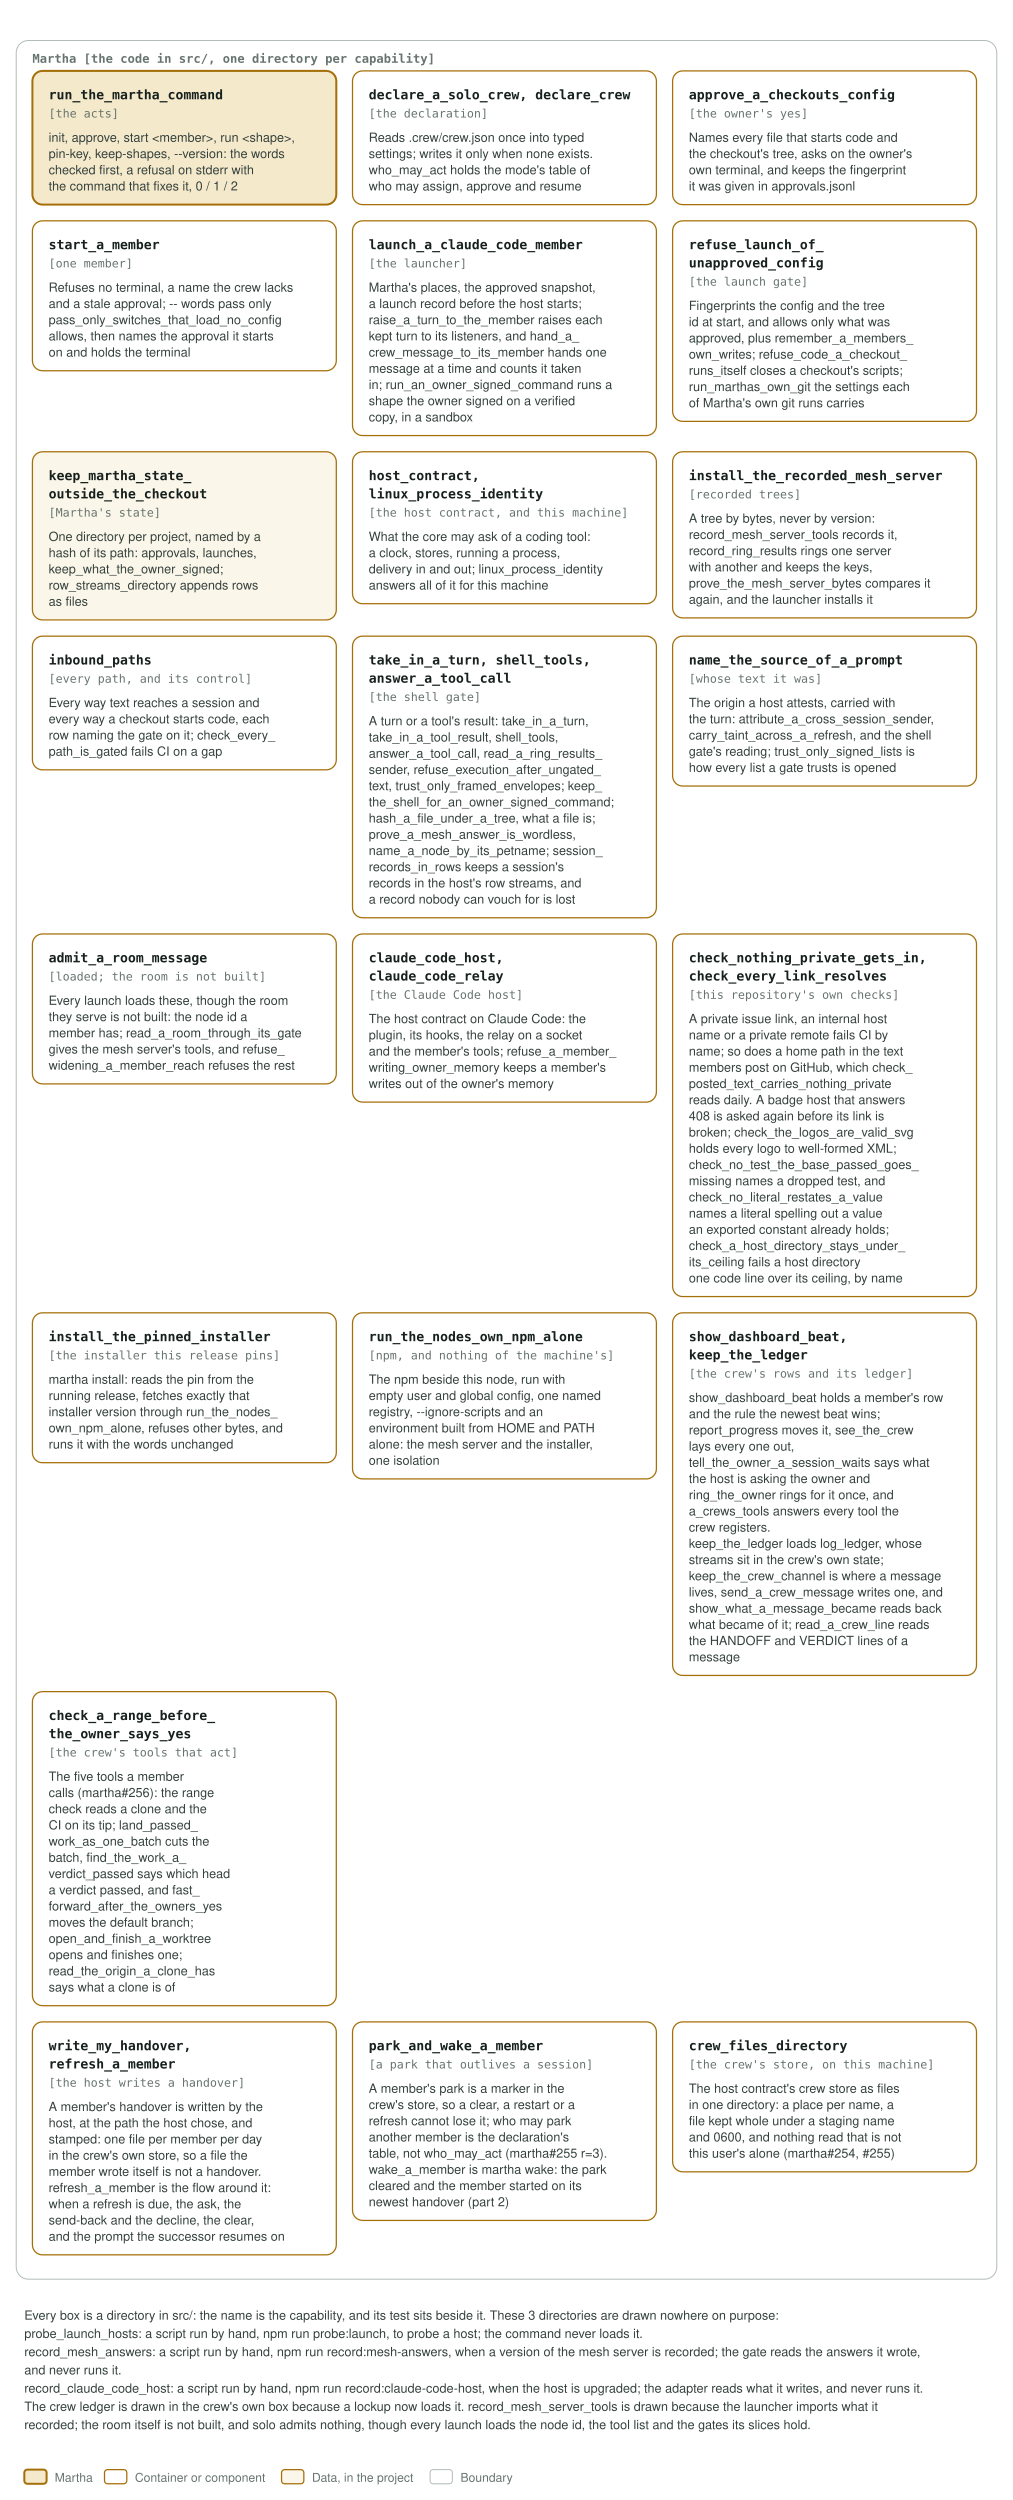
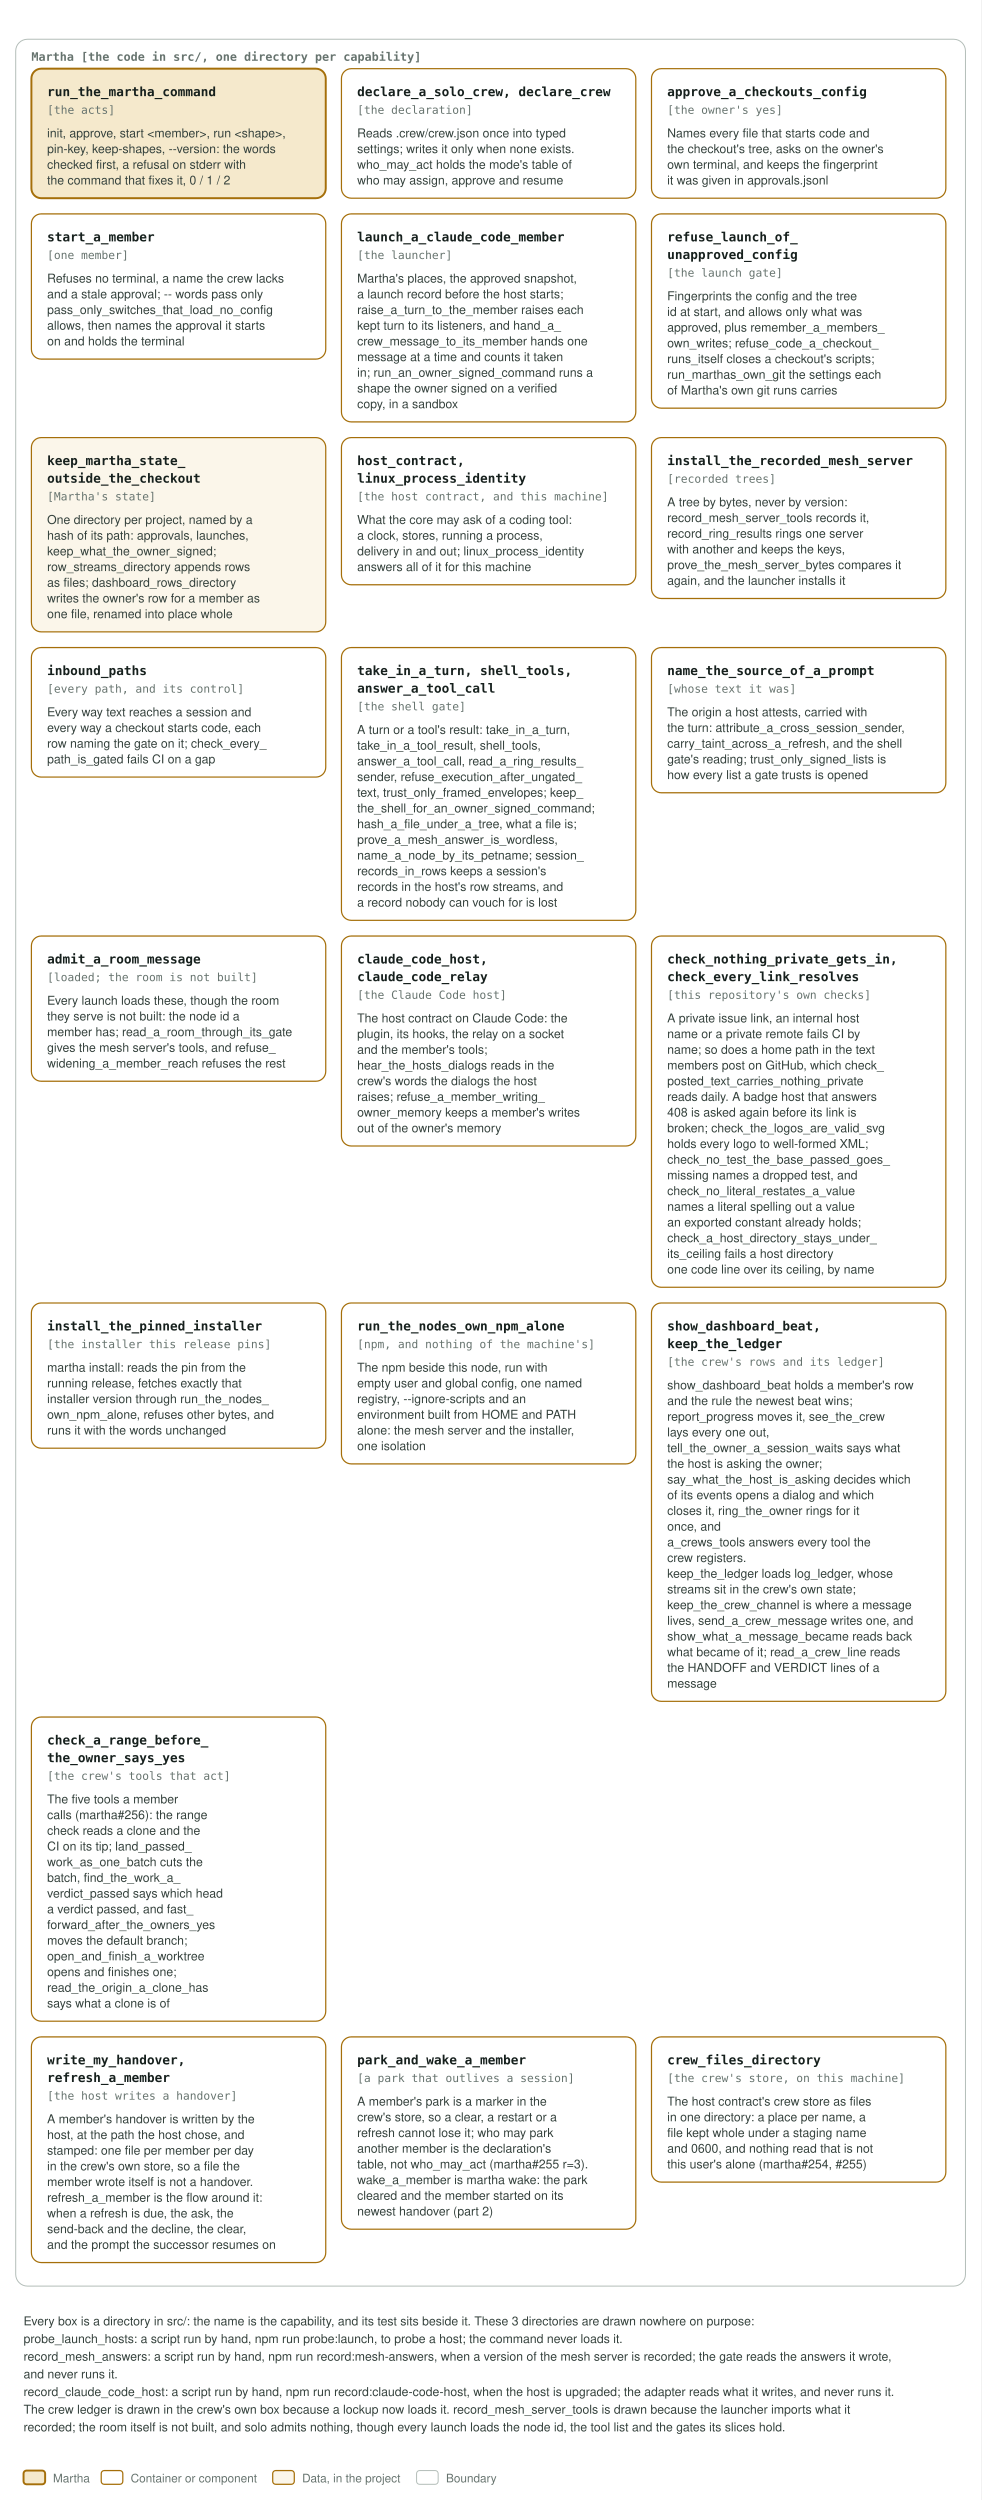
- <svg xmlns="http://www.w3.org/2000/svg" viewBox="0 0 1000 2468" role="img" aria-label="Martha components">
+ <svg xmlns="http://www.w3.org/2000/svg" viewBox="0 0 1000 2548" role="img" aria-label="Martha components">
  <style>
.t-name { font-family: "Atkinson Hyperlegible", "Segoe UI", system-ui, -apple-system, Helvetica, Arial, sans-serif; font-size: 15px; font-weight: 700; }
.t-desc { font-family: "Atkinson Hyperlegible", "Segoe UI", system-ui, -apple-system, Helvetica, Arial, sans-serif; font-size: 12.5px; }
.t-rel { font-family: "Atkinson Hyperlegible", "Segoe UI", system-ui, -apple-system, Helvetica, Arial, sans-serif; font-size: 11.5px; paint-order: stroke; stroke-width: 4px; stroke-linejoin: round; }
.t-code { font-family: "JetBrains Mono", ui-monospace, Menlo, Consolas, monospace; font-size: 13px; font-weight: 600; }
.t-type { font-family: "JetBrains Mono", ui-monospace, Menlo, Consolas, monospace; font-size: 11.5px; }
.t-bound { font-family: "JetBrains Mono", ui-monospace, Menlo, Consolas, monospace; font-size: 12px; font-weight: 600; }
.t-leg { font-family: "Atkinson Hyperlegible", "Segoe UI", system-ui, -apple-system, Helvetica, Arial, sans-serif; font-size: 12px; }
.edge { fill: none; stroke-width: 1.25; }
.edge-team { fill: none; stroke-width: 1.25; stroke-dasharray: 5 4; }
.bg { fill: #FFFFFF; }
.b-sys { fill: #F5E9CC; stroke: #A56F0A; stroke-width: 2; }
.b-per { fill: #E3EBF2; stroke: #3B5B7A; stroke-width: 1.25; }
.b-mac { fill: #E6E4EE; stroke: #5E5A78; stroke-width: 1.25; stroke-dasharray: 5 4; }
.b-ext { fill: #ECEFED; stroke: #8A9791; stroke-width: 1.25; }
.b-cmp { fill: #FFFFFF; stroke: #A56F0A; stroke-width: 1.25; }
.b-dat { fill: #FBF6EA; stroke: #A56F0A; stroke-width: 1.25; }
.b-team { fill: #FFFFFF; stroke: #5E5A78; stroke-width: 1.25; stroke-dasharray: 5 4; }
.b-later { fill: #F3F4F3; stroke: #8A9791; stroke-width: 1.25; stroke-dasharray: 5 4; }
.bound { fill: none; stroke: #B3BDB8; stroke-width: 1; }
.head { fill: #3B5B7A; }
.t-name, .t-code { fill: #16201D; }
.t-type, .t-bound, .t-leg { fill: #66736E; }
.t-desc { fill: #34413C; }
.t-rel { fill: #66736E; stroke: #FFFFFF; }
.edge, .edge-team { stroke: #8A9791; }
.arrowhead { fill: #8A9791; }
@media (prefers-color-scheme: dark) {
.bg { fill: #171F1C; }
.b-sys { fill: #3A2E13; stroke: #E3AA3C; }
.b-per { fill: #1D2A36; stroke: #8EB4D8; }
.b-mac { fill: #26243A; stroke: #A9A4C8; }
.b-ext { fill: #1C2421; stroke: #7D8B85; }
.b-cmp { fill: #171F1C; stroke: #E3AA3C; }
.b-dat { fill: #2A2414; stroke: #E3AA3C; }
.b-team { fill: #171F1C; stroke: #A9A4C8; }
.b-later { fill: #1C2421; stroke: #7D8B85; }
.bound { stroke: #4A5752; }
.head { fill: #8EB4D8; }
.t-name, .t-code { fill: #E6ECE9; }
.t-type, .t-bound, .t-leg { fill: #93A09A; }
.t-desc { fill: #C3CDC8; }
.t-rel { fill: #93A09A; stroke: #171F1C; }
.edge, .edge-team { stroke: #7D8B85; }
.arrowhead { fill: #7D8B85; }
}
</style>
  <defs>
    <marker id="a" viewBox="0 0 10 10" refX="9" refY="5" markerWidth="7" markerHeight="7" orient="auto-start-reverse">
      <path class="arrowhead" d="M0 0L10 5L0 10z" />
    </marker>
  </defs>
-   <rect class="bg" x="0" y="0" width="1000" height="2468" />
+   <rect class="bg" x="0" y="0" width="1000" height="2548" />
  <rect class="b-sys" x="32" y="70" width="300" height="132" rx="10" />
  <text class="t-code" x="48" y="98">run_the_martha_command</text>
  <text class="t-type" x="48" y="116">[the acts]</text>
  <text class="t-desc" x="48" y="140">init, approve, start &lt;member&gt;, run &lt;shape&gt;,</text>
  <text class="t-desc" x="48" y="156">pin-key, keep-shapes, --version: the words</text>
  <text class="t-desc" x="48" y="172">checked first, a refusal on stderr with</text>
  <text class="t-desc" x="48" y="188">the command that fixes it, 0 / 1 / 2</text>
  <rect class="b-cmp" x="348" y="70" width="300" height="132" rx="10" />
  <text class="t-code" x="364" y="98">declare_a_solo_crew, declare_crew</text>
  <text class="t-type" x="364" y="116">[the declaration]</text>
  <text class="t-desc" x="364" y="140">Reads .crew/crew.json once into typed</text>
  <text class="t-desc" x="364" y="156">settings; writes it only when none exists.</text>
  <text class="t-desc" x="364" y="172">who_may_act holds the mode's table of</text>
  <text class="t-desc" x="364" y="188">who may assign, approve and resume</text>
  <rect class="b-cmp" x="664" y="70" width="300" height="132" rx="10" />
  <text class="t-code" x="680" y="98">approve_a_checkouts_config</text>
  <text class="t-type" x="680" y="116">[the owner's yes]</text>
  <text class="t-desc" x="680" y="140">Names every file that starts code and</text>
  <text class="t-desc" x="680" y="156">the checkout's tree, asks on the owner's</text>
  <text class="t-desc" x="680" y="172">own terminal, and keeps the fingerprint</text>
  <text class="t-desc" x="680" y="188">it was given in approvals.jsonl</text>
  <rect class="b-cmp" x="32" y="218" width="300" height="148" rx="10" />
  <text class="t-code" x="48" y="246">start_a_member</text>
  <text class="t-type" x="48" y="264">[one member]</text>
  <text class="t-desc" x="48" y="288">Refuses no terminal, a name the crew lacks</text>
  <text class="t-desc" x="48" y="304">and a stale approval; -- words pass only</text>
  <text class="t-desc" x="48" y="320">pass_only_switches_that_load_no_config</text>
  <text class="t-desc" x="48" y="336">allows, then names the approval it starts</text>
  <text class="t-desc" x="48" y="352">on and holds the terminal</text>
  <rect class="b-cmp" x="348" y="218" width="300" height="212" rx="10" />
  <text class="t-code" x="364" y="246">launch_a_claude_code_member</text>
  <text class="t-type" x="364" y="264">[the launcher]</text>
  <text class="t-desc" x="364" y="288">Martha's places, the approved snapshot,</text>
  <text class="t-desc" x="364" y="304">a launch record before the host starts;</text>
  <text class="t-desc" x="364" y="320">raise_a_turn_to_the_member raises each</text>
  <text class="t-desc" x="364" y="336">kept turn to its listeners, and hand_a_</text>
  <text class="t-desc" x="364" y="352">crew_message_to_its_member hands one</text>
  <text class="t-desc" x="364" y="368">message at a time and counts it taken</text>
  <text class="t-desc" x="364" y="384">in; run_an_owner_signed_command runs a</text>
  <text class="t-desc" x="364" y="400">shape the owner signed on a verified</text>
  <text class="t-desc" x="364" y="416">copy, in a sandbox</text>
  <rect class="b-cmp" x="664" y="218" width="300" height="198" rx="10" />
  <text class="t-code" x="680" y="246">refuse_launch_of_</text>
  <text class="t-code" x="680" y="264">unapproved_config</text>
  <text class="t-type" x="680" y="282">[the launch gate]</text>
  <text class="t-desc" x="680" y="306">Fingerprints the config and the tree</text>
  <text class="t-desc" x="680" y="322">id at start, and allows only what was</text>
  <text class="t-desc" x="680" y="338">approved, plus remember_a_members_</text>
  <text class="t-desc" x="680" y="354">own_writes; refuse_code_a_checkout_</text>
  <text class="t-desc" x="680" y="370">runs_itself closes a checkout's scripts;</text>
  <text class="t-desc" x="680" y="386">run_marthas_own_git the settings each</text>
  <text class="t-desc" x="680" y="402">of Martha's own git runs carries</text>
-   <rect class="b-dat" x="32" y="446" width="300" height="166" rx="10" />
+   <rect class="b-dat" x="32" y="446" width="300" height="198" rx="10" />
  <text class="t-code" x="48" y="474">keep_martha_state_</text>
  <text class="t-code" x="48" y="492">outside_the_checkout</text>
  <text class="t-type" x="48" y="510">[Martha's state]</text>
  <text class="t-desc" x="48" y="534">One directory per project, named by a</text>
  <text class="t-desc" x="48" y="550">hash of its path: approvals, launches,</text>
  <text class="t-desc" x="48" y="566">keep_what_the_owner_signed;</text>
  <text class="t-desc" x="48" y="582">row_streams_directory appends rows</text>
-   <text class="t-desc" x="48" y="598">as files</text>
+   <text class="t-desc" x="48" y="598">as files; dashboard_rows_directory</text>
+   <text class="t-desc" x="48" y="614">writes the owner's row for a member as</text>
+   <text class="t-desc" x="48" y="630">one file, renamed into place whole</text>
  <rect class="b-cmp" x="348" y="446" width="300" height="150" rx="10" />
  <text class="t-code" x="364" y="474">host_contract,</text>
  <text class="t-code" x="364" y="492">linux_process_identity</text>
  <text class="t-type" x="364" y="510">[the host contract, and this machine]</text>
  <text class="t-desc" x="364" y="534">What the core may ask of a coding tool:</text>
  <text class="t-desc" x="364" y="550">a clock, stores, running a process,</text>
  <text class="t-desc" x="364" y="566">delivery in and out; linux_process_identity</text>
  <text class="t-desc" x="364" y="582">answers all of it for this machine</text>
  <rect class="b-cmp" x="664" y="446" width="300" height="164" rx="10" />
  <text class="t-code" x="680" y="474">install_the_recorded_mesh_server</text>
  <text class="t-type" x="680" y="492">[recorded trees]</text>
  <text class="t-desc" x="680" y="516">A tree by bytes, never by version:</text>
  <text class="t-desc" x="680" y="532">record_mesh_server_tools records it,</text>
  <text class="t-desc" x="680" y="548">record_ring_results rings one server</text>
  <text class="t-desc" x="680" y="564">with another and keeps the keys,</text>
  <text class="t-desc" x="680" y="580">prove_the_mesh_server_bytes compares it</text>
  <text class="t-desc" x="680" y="596">again, and the launcher installs it</text>
-   <rect class="b-cmp" x="32" y="628" width="300" height="132" rx="10" />
-   <text class="t-code" x="48" y="656">inbound_paths</text>
-   <text class="t-type" x="48" y="674">[every path, and its control]</text>
-   <text class="t-desc" x="48" y="698">Every way text reaches a session and</text>
-   <text class="t-desc" x="48" y="714">every way a checkout starts code, each</text>
-   <text class="t-desc" x="48" y="730">row naming the gate on it; check_every_</text>
-   <text class="t-desc" x="48" y="746">path_is_gated fails CI on a gap</text>
-   <rect class="b-cmp" x="348" y="628" width="300" height="278" rx="10" />
-   <text class="t-code" x="364" y="656">take_in_a_turn, shell_tools,</text>
-   <text class="t-code" x="364" y="674">answer_a_tool_call</text>
-   <text class="t-type" x="364" y="692">[the shell gate]</text>
-   <text class="t-desc" x="364" y="716">A turn or a tool's result: take_in_a_turn,</text>
-   <text class="t-desc" x="364" y="732">take_in_a_tool_result, shell_tools,</text>
-   <text class="t-desc" x="364" y="748">answer_a_tool_call, read_a_ring_results_</text>
-   <text class="t-desc" x="364" y="764">sender, refuse_execution_after_ungated_</text>
-   <text class="t-desc" x="364" y="780">text, trust_only_framed_envelopes; keep_</text>
-   <text class="t-desc" x="364" y="796">the_shell_for_an_owner_signed_command;</text>
-   <text class="t-desc" x="364" y="812">hash_a_file_under_a_tree, what a file is;</text>
-   <text class="t-desc" x="364" y="828">prove_a_mesh_answer_is_wordless,</text>
-   <text class="t-desc" x="364" y="844">name_a_node_by_its_petname; session_</text>
-   <text class="t-desc" x="364" y="860">records_in_rows keeps a session's</text>
-   <text class="t-desc" x="364" y="876">records in the host's row streams, and</text>
-   <text class="t-desc" x="364" y="892">a record nobody can vouch for is lost</text>
-   <rect class="b-cmp" x="664" y="628" width="300" height="148" rx="10" />
-   <text class="t-code" x="680" y="656">name_the_source_of_a_prompt</text>
-   <text class="t-type" x="680" y="674">[whose text it was]</text>
-   <text class="t-desc" x="680" y="698">The origin a host attests, carried with</text>
-   <text class="t-desc" x="680" y="714">the turn: attribute_a_cross_session_sender,</text>
-   <text class="t-desc" x="680" y="730">carry_taint_across_a_refresh, and the shell</text>
-   <text class="t-desc" x="680" y="746">gate's reading; trust_only_signed_lists is</text>
-   <text class="t-desc" x="680" y="762">how every list a gate trusts is opened</text>
-   <rect class="b-cmp" x="32" y="922" width="300" height="148" rx="10" />
-   <text class="t-code" x="48" y="950">admit_a_room_message</text>
-   <text class="t-type" x="48" y="968">[loaded; the room is not built]</text>
-   <text class="t-desc" x="48" y="992">Every launch loads these, though the room</text>
-   <text class="t-desc" x="48" y="1008">they serve is not built: the node id a</text>
-   <text class="t-desc" x="48" y="1024">member has; read_a_room_through_its_gate</text>
-   <text class="t-desc" x="48" y="1040">gives the mesh server's tools, and refuse_</text>
-   <text class="t-desc" x="48" y="1056">widening_a_member_reach refuses the rest</text>
-   <rect class="b-cmp" x="348" y="922" width="300" height="166" rx="10" />
-   <text class="t-code" x="364" y="950">claude_code_host,</text>
-   <text class="t-code" x="364" y="968">claude_code_relay</text>
-   <text class="t-type" x="364" y="986">[the Claude Code host]</text>
-   <text class="t-desc" x="364" y="1010">The host contract on Claude Code: the</text>
-   <text class="t-desc" x="364" y="1026">plugin, its hooks, the relay on a socket</text>
-   <text class="t-desc" x="364" y="1042">and the member's tools; refuse_a_member_</text>
-   <text class="t-desc" x="364" y="1058">writing_owner_memory keeps a member's</text>
-   <text class="t-desc" x="364" y="1074">writes out of the owner's memory</text>
-   <rect class="b-cmp" x="664" y="922" width="300" height="358" rx="10" />
-   <text class="t-code" x="680" y="950">check_nothing_private_gets_in,</text>
-   <text class="t-code" x="680" y="968">check_every_link_resolves</text>
-   <text class="t-type" x="680" y="986">[this repository's own checks]</text>
-   <text class="t-desc" x="680" y="1010">A private issue link, an internal host</text>
-   <text class="t-desc" x="680" y="1026">name or a private remote fails CI by</text>
-   <text class="t-desc" x="680" y="1042">name; so does a home path in the text</text>
-   <text class="t-desc" x="680" y="1058">members post on GitHub, which check_</text>
-   <text class="t-desc" x="680" y="1074">posted_text_carries_nothing_private</text>
-   <text class="t-desc" x="680" y="1090">reads daily. A badge host that answers</text>
-   <text class="t-desc" x="680" y="1106">408 is asked again before its link is</text>
-   <text class="t-desc" x="680" y="1122">broken; check_the_logos_are_valid_svg</text>
-   <text class="t-desc" x="680" y="1138">holds every logo to well-formed XML;</text>
-   <text class="t-desc" x="680" y="1154">check_no_test_the_base_passed_goes_</text>
-   <text class="t-desc" x="680" y="1170">missing names a dropped test, and</text>
-   <text class="t-desc" x="680" y="1186">check_no_literal_restates_a_value</text>
-   <text class="t-desc" x="680" y="1202">names a literal spelling out a value</text>
-   <text class="t-desc" x="680" y="1218">an exported constant already holds;</text>
-   <text class="t-desc" x="680" y="1234">check_a_host_directory_stays_under_</text>
-   <text class="t-desc" x="680" y="1250">its_ceiling fails a host directory</text>
-   <text class="t-desc" x="680" y="1266">one code line over its ceiling, by name</text>
-   <rect class="b-cmp" x="32" y="1296" width="300" height="148" rx="10" />
-   <text class="t-code" x="48" y="1324">install_the_pinned_installer</text>
-   <text class="t-type" x="48" y="1342">[the installer this release pins]</text>
-   <text class="t-desc" x="48" y="1366">martha install: reads the pin from the</text>
-   <text class="t-desc" x="48" y="1382">running release, fetches exactly that</text>
-   <text class="t-desc" x="48" y="1398">installer version through run_the_nodes_</text>
-   <text class="t-desc" x="48" y="1414">own_npm_alone, refuses other bytes, and</text>
-   <text class="t-desc" x="48" y="1430">runs it with the words unchanged</text>
-   <rect class="b-cmp" x="348" y="1296" width="300" height="164" rx="10" />
-   <text class="t-code" x="364" y="1324">run_the_nodes_own_npm_alone</text>
-   <text class="t-type" x="364" y="1342">[npm, and nothing of the machine's]</text>
-   <text class="t-desc" x="364" y="1366">The npm beside this node, run with</text>
-   <text class="t-desc" x="364" y="1382">empty user and global config, one named</text>
-   <text class="t-desc" x="364" y="1398">registry, --ignore-scripts and an</text>
-   <text class="t-desc" x="364" y="1414">environment built from HOME and PATH</text>
-   <text class="t-desc" x="364" y="1430">alone: the mesh server and the installer,</text>
-   <text class="t-desc" x="364" y="1446">one isolation</text>
-   <rect class="b-cmp" x="664" y="1296" width="300" height="358" rx="10" />
-   <text class="t-code" x="680" y="1324">show_dashboard_beat,</text>
-   <text class="t-code" x="680" y="1342">keep_the_ledger</text>
-   <text class="t-type" x="680" y="1360">[the crew's rows and its ledger]</text>
-   <text class="t-desc" x="680" y="1384">show_dashboard_beat holds a member's row</text>
-   <text class="t-desc" x="680" y="1400">and the rule the newest beat wins;</text>
-   <text class="t-desc" x="680" y="1416">report_progress moves it, see_the_crew</text>
-   <text class="t-desc" x="680" y="1432">lays every one out,</text>
-   <text class="t-desc" x="680" y="1448">tell_the_owner_a_session_waits says what</text>
-   <text class="t-desc" x="680" y="1464">the host is asking the owner and</text>
-   <text class="t-desc" x="680" y="1480">ring_the_owner rings for it once, and</text>
-   <text class="t-desc" x="680" y="1496">a_crews_tools answers every tool the</text>
-   <text class="t-desc" x="680" y="1512">crew registers.</text>
-   <text class="t-desc" x="680" y="1528">keep_the_ledger loads log_ledger, whose</text>
-   <text class="t-desc" x="680" y="1544">streams sit in the crew's own state;</text>
-   <text class="t-desc" x="680" y="1560">keep_the_crew_channel is where a message</text>
-   <text class="t-desc" x="680" y="1576">lives, send_a_crew_message writes one, and</text>
-   <text class="t-desc" x="680" y="1592">show_what_a_message_became reads back</text>
-   <text class="t-desc" x="680" y="1608">what became of it; read_a_crew_line reads</text>
-   <text class="t-desc" x="680" y="1624">the HANDOFF and VERDICT lines of a</text>
-   <text class="t-desc" x="680" y="1640">message</text>
-   <rect class="b-cmp" x="32" y="1670" width="300" height="310" rx="10" />
-   <text class="t-code" x="48" y="1698">check_a_range_before_</text>
-   <text class="t-code" x="48" y="1716">the_owner_says_yes</text>
-   <text class="t-type" x="48" y="1734">[the crew's tools that act]</text>
-   <text class="t-desc" x="48" y="1758">The five tools a member</text>
-   <text class="t-desc" x="48" y="1774">calls (martha#256): the range</text>
-   <text class="t-desc" x="48" y="1790">check reads a clone and the</text>
-   <text class="t-desc" x="48" y="1806">CI on its tip; land_passed_</text>
-   <text class="t-desc" x="48" y="1822">work_as_one_batch cuts the</text>
-   <text class="t-desc" x="48" y="1838">batch, find_the_work_a_</text>
-   <text class="t-desc" x="48" y="1854">verdict_passed says which head</text>
-   <text class="t-desc" x="48" y="1870">a verdict passed, and fast_</text>
-   <text class="t-desc" x="48" y="1886">forward_after_the_owners_yes</text>
-   <text class="t-desc" x="48" y="1902">moves the default branch;</text>
-   <text class="t-desc" x="48" y="1918">open_and_finish_a_worktree</text>
-   <text class="t-desc" x="48" y="1934">opens and finishes one;</text>
-   <text class="t-desc" x="48" y="1950">read_the_origin_a_clone_has</text>
-   <text class="t-desc" x="48" y="1966">says what a clone is of</text>
-   <rect class="b-cmp" x="32" y="1996" width="300" height="230" rx="10" />
-   <text class="t-code" x="48" y="2024">write_my_handover,</text>
-   <text class="t-code" x="48" y="2042">refresh_a_member</text>
-   <text class="t-type" x="48" y="2060">[the host writes a handover]</text>
-   <text class="t-desc" x="48" y="2084">A member's handover is written by the</text>
-   <text class="t-desc" x="48" y="2100">host, at the path the host chose, and</text>
-   <text class="t-desc" x="48" y="2116">stamped: one file per member per day</text>
-   <text class="t-desc" x="48" y="2132">in the crew's own store, so a file the</text>
-   <text class="t-desc" x="48" y="2148">member wrote itself is not a handover.</text>
-   <text class="t-desc" x="48" y="2164">refresh_a_member is the flow around it:</text>
-   <text class="t-desc" x="48" y="2180">when a refresh is due, the ask, the</text>
-   <text class="t-desc" x="48" y="2196">send-back and the decline, the clear,</text>
-   <text class="t-desc" x="48" y="2212">and the prompt the successor resumes on</text>
-   <rect class="b-cmp" x="348" y="1996" width="300" height="196" rx="10" />
-   <text class="t-code" x="364" y="2024">park_and_wake_a_member</text>
-   <text class="t-type" x="364" y="2042">[a park that outlives a session]</text>
-   <text class="t-desc" x="364" y="2066">A member's park is a marker in the</text>
-   <text class="t-desc" x="364" y="2082">crew's store, so a clear, a restart or a</text>
-   <text class="t-desc" x="364" y="2098">refresh cannot lose it; who may park</text>
-   <text class="t-desc" x="364" y="2114">another member is the declaration's</text>
-   <text class="t-desc" x="364" y="2130">table, not who_may_act (martha#255 r=3).</text>
-   <text class="t-desc" x="364" y="2146">wake_a_member is martha wake: the park</text>
-   <text class="t-desc" x="364" y="2162">cleared and the member started on its</text>
-   <text class="t-desc" x="364" y="2178">newest handover (part 2)</text>
-   <rect class="b-cmp" x="664" y="1996" width="300" height="148" rx="10" />
-   <text class="t-code" x="680" y="2024">crew_files_directory</text>
-   <text class="t-type" x="680" y="2042">[the crew's store, on this machine]</text>
-   <text class="t-desc" x="680" y="2066">The host contract's crew store as files</text>
-   <text class="t-desc" x="680" y="2082">in one directory: a place per name, a</text>
-   <text class="t-desc" x="680" y="2098">file kept whole under a staging name</text>
-   <text class="t-desc" x="680" y="2114">and 0600, and nothing read that is not</text>
-   <text class="t-desc" x="680" y="2130">this user's alone (martha#254, #255)</text>
-   <rect class="bound" x="16" y="40" width="968" height="2210" rx="12" />
+   <rect class="b-cmp" x="32" y="660" width="300" height="132" rx="10" />
+   <text class="t-code" x="48" y="688">inbound_paths</text>
+   <text class="t-type" x="48" y="706">[every path, and its control]</text>
+   <text class="t-desc" x="48" y="730">Every way text reaches a session and</text>
+   <text class="t-desc" x="48" y="746">every way a checkout starts code, each</text>
+   <text class="t-desc" x="48" y="762">row naming the gate on it; check_every_</text>
+   <text class="t-desc" x="48" y="778">path_is_gated fails CI on a gap</text>
+   <rect class="b-cmp" x="348" y="660" width="300" height="278" rx="10" />
+   <text class="t-code" x="364" y="688">take_in_a_turn, shell_tools,</text>
+   <text class="t-code" x="364" y="706">answer_a_tool_call</text>
+   <text class="t-type" x="364" y="724">[the shell gate]</text>
+   <text class="t-desc" x="364" y="748">A turn or a tool's result: take_in_a_turn,</text>
+   <text class="t-desc" x="364" y="764">take_in_a_tool_result, shell_tools,</text>
+   <text class="t-desc" x="364" y="780">answer_a_tool_call, read_a_ring_results_</text>
+   <text class="t-desc" x="364" y="796">sender, refuse_execution_after_ungated_</text>
+   <text class="t-desc" x="364" y="812">text, trust_only_framed_envelopes; keep_</text>
+   <text class="t-desc" x="364" y="828">the_shell_for_an_owner_signed_command;</text>
+   <text class="t-desc" x="364" y="844">hash_a_file_under_a_tree, what a file is;</text>
+   <text class="t-desc" x="364" y="860">prove_a_mesh_answer_is_wordless,</text>
+   <text class="t-desc" x="364" y="876">name_a_node_by_its_petname; session_</text>
+   <text class="t-desc" x="364" y="892">records_in_rows keeps a session's</text>
+   <text class="t-desc" x="364" y="908">records in the host's row streams, and</text>
+   <text class="t-desc" x="364" y="924">a record nobody can vouch for is lost</text>
+   <rect class="b-cmp" x="664" y="660" width="300" height="148" rx="10" />
+   <text class="t-code" x="680" y="688">name_the_source_of_a_prompt</text>
+   <text class="t-type" x="680" y="706">[whose text it was]</text>
+   <text class="t-desc" x="680" y="730">The origin a host attests, carried with</text>
+   <text class="t-desc" x="680" y="746">the turn: attribute_a_cross_session_sender,</text>
+   <text class="t-desc" x="680" y="762">carry_taint_across_a_refresh, and the shell</text>
+   <text class="t-desc" x="680" y="778">gate's reading; trust_only_signed_lists is</text>
+   <text class="t-desc" x="680" y="794">how every list a gate trusts is opened</text>
+   <rect class="b-cmp" x="32" y="954" width="300" height="148" rx="10" />
+   <text class="t-code" x="48" y="982">admit_a_room_message</text>
+   <text class="t-type" x="48" y="1000">[loaded; the room is not built]</text>
+   <text class="t-desc" x="48" y="1024">Every launch loads these, though the room</text>
+   <text class="t-desc" x="48" y="1040">they serve is not built: the node id a</text>
+   <text class="t-desc" x="48" y="1056">member has; read_a_room_through_its_gate</text>
+   <text class="t-desc" x="48" y="1072">gives the mesh server's tools, and refuse_</text>
+   <text class="t-desc" x="48" y="1088">widening_a_member_reach refuses the rest</text>
+   <rect class="b-cmp" x="348" y="954" width="300" height="214" rx="10" />
+   <text class="t-code" x="364" y="982">claude_code_host,</text>
+   <text class="t-code" x="364" y="1000">claude_code_relay</text>
+   <text class="t-type" x="364" y="1018">[the Claude Code host]</text>
+   <text class="t-desc" x="364" y="1042">The host contract on Claude Code: the</text>
+   <text class="t-desc" x="364" y="1058">plugin, its hooks, the relay on a socket</text>
+   <text class="t-desc" x="364" y="1074">and the member's tools;</text>
+   <text class="t-desc" x="364" y="1090">hear_the_hosts_dialogs reads in the</text>
+   <text class="t-desc" x="364" y="1106">crew's words the dialogs the host</text>
+   <text class="t-desc" x="364" y="1122">raises; refuse_a_member_writing_</text>
+   <text class="t-desc" x="364" y="1138">owner_memory keeps a member's writes</text>
+   <text class="t-desc" x="364" y="1154">out of the owner's memory</text>
+   <rect class="b-cmp" x="664" y="954" width="300" height="358" rx="10" />
+   <text class="t-code" x="680" y="982">check_nothing_private_gets_in,</text>
+   <text class="t-code" x="680" y="1000">check_every_link_resolves</text>
+   <text class="t-type" x="680" y="1018">[this repository's own checks]</text>
+   <text class="t-desc" x="680" y="1042">A private issue link, an internal host</text>
+   <text class="t-desc" x="680" y="1058">name or a private remote fails CI by</text>
+   <text class="t-desc" x="680" y="1074">name; so does a home path in the text</text>
+   <text class="t-desc" x="680" y="1090">members post on GitHub, which check_</text>
+   <text class="t-desc" x="680" y="1106">posted_text_carries_nothing_private</text>
+   <text class="t-desc" x="680" y="1122">reads daily. A badge host that answers</text>
+   <text class="t-desc" x="680" y="1138">408 is asked again before its link is</text>
+   <text class="t-desc" x="680" y="1154">broken; check_the_logos_are_valid_svg</text>
+   <text class="t-desc" x="680" y="1170">holds every logo to well-formed XML;</text>
+   <text class="t-desc" x="680" y="1186">check_no_test_the_base_passed_goes_</text>
+   <text class="t-desc" x="680" y="1202">missing names a dropped test, and</text>
+   <text class="t-desc" x="680" y="1218">check_no_literal_restates_a_value</text>
+   <text class="t-desc" x="680" y="1234">names a literal spelling out a value</text>
+   <text class="t-desc" x="680" y="1250">an exported constant already holds;</text>
+   <text class="t-desc" x="680" y="1266">check_a_host_directory_stays_under_</text>
+   <text class="t-desc" x="680" y="1282">its_ceiling fails a host directory</text>
+   <text class="t-desc" x="680" y="1298">one code line over its ceiling, by name</text>
+   <rect class="b-cmp" x="32" y="1328" width="300" height="148" rx="10" />
+   <text class="t-code" x="48" y="1356">install_the_pinned_installer</text>
+   <text class="t-type" x="48" y="1374">[the installer this release pins]</text>
+   <text class="t-desc" x="48" y="1398">martha install: reads the pin from the</text>
+   <text class="t-desc" x="48" y="1414">running release, fetches exactly that</text>
+   <text class="t-desc" x="48" y="1430">installer version through run_the_nodes_</text>
+   <text class="t-desc" x="48" y="1446">own_npm_alone, refuses other bytes, and</text>
+   <text class="t-desc" x="48" y="1462">runs it with the words unchanged</text>
+   <rect class="b-cmp" x="348" y="1328" width="300" height="164" rx="10" />
+   <text class="t-code" x="364" y="1356">run_the_nodes_own_npm_alone</text>
+   <text class="t-type" x="364" y="1374">[npm, and nothing of the machine's]</text>
+   <text class="t-desc" x="364" y="1398">The npm beside this node, run with</text>
+   <text class="t-desc" x="364" y="1414">empty user and global config, one named</text>
+   <text class="t-desc" x="364" y="1430">registry, --ignore-scripts and an</text>
+   <text class="t-desc" x="364" y="1446">environment built from HOME and PATH</text>
+   <text class="t-desc" x="364" y="1462">alone: the mesh server and the installer,</text>
+   <text class="t-desc" x="364" y="1478">one isolation</text>
+   <rect class="b-cmp" x="664" y="1328" width="300" height="406" rx="10" />
+   <text class="t-code" x="680" y="1356">show_dashboard_beat,</text>
+   <text class="t-code" x="680" y="1374">keep_the_ledger</text>
+   <text class="t-type" x="680" y="1392">[the crew's rows and its ledger]</text>
+   <text class="t-desc" x="680" y="1416">show_dashboard_beat holds a member's row</text>
+   <text class="t-desc" x="680" y="1432">and the rule the newest beat wins;</text>
+   <text class="t-desc" x="680" y="1448">report_progress moves it, see_the_crew</text>
+   <text class="t-desc" x="680" y="1464">lays every one out,</text>
+   <text class="t-desc" x="680" y="1480">tell_the_owner_a_session_waits says what</text>
+   <text class="t-desc" x="680" y="1496">the host is asking the owner;</text>
+   <text class="t-desc" x="680" y="1512">say_what_the_host_is_asking decides which</text>
+   <text class="t-desc" x="680" y="1528">of its events opens a dialog and which</text>
+   <text class="t-desc" x="680" y="1544">closes it, ring_the_owner rings for it</text>
+   <text class="t-desc" x="680" y="1560">once, and</text>
+   <text class="t-desc" x="680" y="1576">a_crews_tools answers every tool the</text>
+   <text class="t-desc" x="680" y="1592">crew registers.</text>
+   <text class="t-desc" x="680" y="1608">keep_the_ledger loads log_ledger, whose</text>
+   <text class="t-desc" x="680" y="1624">streams sit in the crew's own state;</text>
+   <text class="t-desc" x="680" y="1640">keep_the_crew_channel is where a message</text>
+   <text class="t-desc" x="680" y="1656">lives, send_a_crew_message writes one, and</text>
+   <text class="t-desc" x="680" y="1672">show_what_a_message_became reads back</text>
+   <text class="t-desc" x="680" y="1688">what became of it; read_a_crew_line reads</text>
+   <text class="t-desc" x="680" y="1704">the HANDOFF and VERDICT lines of a</text>
+   <text class="t-desc" x="680" y="1720">message</text>
+   <rect class="b-cmp" x="32" y="1750" width="300" height="310" rx="10" />
+   <text class="t-code" x="48" y="1778">check_a_range_before_</text>
+   <text class="t-code" x="48" y="1796">the_owner_says_yes</text>
+   <text class="t-type" x="48" y="1814">[the crew's tools that act]</text>
+   <text class="t-desc" x="48" y="1838">The five tools a member</text>
+   <text class="t-desc" x="48" y="1854">calls (martha#256): the range</text>
+   <text class="t-desc" x="48" y="1870">check reads a clone and the</text>
+   <text class="t-desc" x="48" y="1886">CI on its tip; land_passed_</text>
+   <text class="t-desc" x="48" y="1902">work_as_one_batch cuts the</text>
+   <text class="t-desc" x="48" y="1918">batch, find_the_work_a_</text>
+   <text class="t-desc" x="48" y="1934">verdict_passed says which head</text>
+   <text class="t-desc" x="48" y="1950">a verdict passed, and fast_</text>
+   <text class="t-desc" x="48" y="1966">forward_after_the_owners_yes</text>
+   <text class="t-desc" x="48" y="1982">moves the default branch;</text>
+   <text class="t-desc" x="48" y="1998">open_and_finish_a_worktree</text>
+   <text class="t-desc" x="48" y="2014">opens and finishes one;</text>
+   <text class="t-desc" x="48" y="2030">read_the_origin_a_clone_has</text>
+   <text class="t-desc" x="48" y="2046">says what a clone is of</text>
+   <rect class="b-cmp" x="32" y="2076" width="300" height="230" rx="10" />
+   <text class="t-code" x="48" y="2104">write_my_handover,</text>
+   <text class="t-code" x="48" y="2122">refresh_a_member</text>
+   <text class="t-type" x="48" y="2140">[the host writes a handover]</text>
+   <text class="t-desc" x="48" y="2164">A member's handover is written by the</text>
+   <text class="t-desc" x="48" y="2180">host, at the path the host chose, and</text>
+   <text class="t-desc" x="48" y="2196">stamped: one file per member per day</text>
+   <text class="t-desc" x="48" y="2212">in the crew's own store, so a file the</text>
+   <text class="t-desc" x="48" y="2228">member wrote itself is not a handover.</text>
+   <text class="t-desc" x="48" y="2244">refresh_a_member is the flow around it:</text>
+   <text class="t-desc" x="48" y="2260">when a refresh is due, the ask, the</text>
+   <text class="t-desc" x="48" y="2276">send-back and the decline, the clear,</text>
+   <text class="t-desc" x="48" y="2292">and the prompt the successor resumes on</text>
+   <rect class="b-cmp" x="348" y="2076" width="300" height="196" rx="10" />
+   <text class="t-code" x="364" y="2104">park_and_wake_a_member</text>
+   <text class="t-type" x="364" y="2122">[a park that outlives a session]</text>
+   <text class="t-desc" x="364" y="2146">A member's park is a marker in the</text>
+   <text class="t-desc" x="364" y="2162">crew's store, so a clear, a restart or a</text>
+   <text class="t-desc" x="364" y="2178">refresh cannot lose it; who may park</text>
+   <text class="t-desc" x="364" y="2194">another member is the declaration's</text>
+   <text class="t-desc" x="364" y="2210">table, not who_may_act (martha#255 r=3).</text>
+   <text class="t-desc" x="364" y="2226">wake_a_member is martha wake: the park</text>
+   <text class="t-desc" x="364" y="2242">cleared and the member started on its</text>
+   <text class="t-desc" x="364" y="2258">newest handover (part 2)</text>
+   <rect class="b-cmp" x="664" y="2076" width="300" height="148" rx="10" />
+   <text class="t-code" x="680" y="2104">crew_files_directory</text>
+   <text class="t-type" x="680" y="2122">[the crew's store, on this machine]</text>
+   <text class="t-desc" x="680" y="2146">The host contract's crew store as files</text>
+   <text class="t-desc" x="680" y="2162">in one directory: a place per name, a</text>
+   <text class="t-desc" x="680" y="2178">file kept whole under a staging name</text>
+   <text class="t-desc" x="680" y="2194">and 0600, and nothing read that is not</text>
+   <text class="t-desc" x="680" y="2210">this user's alone (martha#254, #255)</text>
+   <rect class="bound" x="16" y="40" width="968" height="2290" rx="12" />
  <text class="t-bound" x="32" y="62">Martha [the code in src/, one directory per capability]</text>
-   <text class="t-desc" x="24" y="2290">Every box is a directory in src/: the name is the capability, and its test sits beside it. These 3 directories are drawn nowhere on purpose:</text>
-   <text class="t-desc" x="24" y="2308">probe_launch_hosts: a script run by hand, npm run probe:launch, to probe a host; the command never loads it.</text>
-   <text class="t-desc" x="24" y="2326">record_mesh_answers: a script run by hand, npm run record:mesh-answers, when a version of the mesh server is recorded; the gate reads the answers it wrote,</text>
-   <text class="t-desc" x="24" y="2344">and never runs it.</text>
-   <text class="t-desc" x="24" y="2362">record_claude_code_host: a script run by hand, npm run record:claude-code-host, when the host is upgraded; the adapter reads what it writes, and never runs it.</text>
-   <text class="t-desc" x="24" y="2380">The crew ledger is drawn in the crew's own box because a lockup now loads it. record_mesh_server_tools is drawn because the launcher imports what it</text>
-   <text class="t-desc" x="24" y="2398">recorded; the room itself is not built, and solo admits nothing, though every launch loads the node id, the tool list and the gates its slices hold.</text>
-   <rect class="b-sys" x="24" y="2438" width="22" height="14" rx="3" />
-   <text class="t-leg" x="54" y="2450">Martha</text>
-   <rect class="b-cmp" x="103.168" y="2438" width="22" height="14" rx="3" />
-   <text class="t-leg" x="133.168" y="2450">Container or component</text>
-   <rect class="b-dat" x="277.94" y="2438" width="22" height="14" rx="3" />
-   <text class="t-leg" x="307.94" y="2450">Data, in the project</text>
-   <rect class="bound" x="424.572" y="2438" width="22" height="14" rx="3" />
-   <text class="t-leg" x="454.572" y="2450">Boundary</text>
+   <text class="t-desc" x="24" y="2370">Every box is a directory in src/: the name is the capability, and its test sits beside it. These 3 directories are drawn nowhere on purpose:</text>
+   <text class="t-desc" x="24" y="2388">probe_launch_hosts: a script run by hand, npm run probe:launch, to probe a host; the command never loads it.</text>
+   <text class="t-desc" x="24" y="2406">record_mesh_answers: a script run by hand, npm run record:mesh-answers, when a version of the mesh server is recorded; the gate reads the answers it wrote,</text>
+   <text class="t-desc" x="24" y="2424">and never runs it.</text>
+   <text class="t-desc" x="24" y="2442">record_claude_code_host: a script run by hand, npm run record:claude-code-host, when the host is upgraded; the adapter reads what it writes, and never runs it.</text>
+   <text class="t-desc" x="24" y="2460">The crew ledger is drawn in the crew's own box because a lockup now loads it. record_mesh_server_tools is drawn because the launcher imports what it</text>
+   <text class="t-desc" x="24" y="2478">recorded; the room itself is not built, and solo admits nothing, though every launch loads the node id, the tool list and the gates its slices hold.</text>
+   <rect class="b-sys" x="24" y="2518" width="22" height="14" rx="3" />
+   <text class="t-leg" x="54" y="2530">Martha</text>
+   <rect class="b-cmp" x="103.168" y="2518" width="22" height="14" rx="3" />
+   <text class="t-leg" x="133.168" y="2530">Container or component</text>
+   <rect class="b-dat" x="277.94" y="2518" width="22" height="14" rx="3" />
+   <text class="t-leg" x="307.94" y="2530">Data, in the project</text>
+   <rect class="bound" x="424.572" y="2518" width="22" height="14" rx="3" />
+   <text class="t-leg" x="454.572" y="2530">Boundary</text>
</svg>
